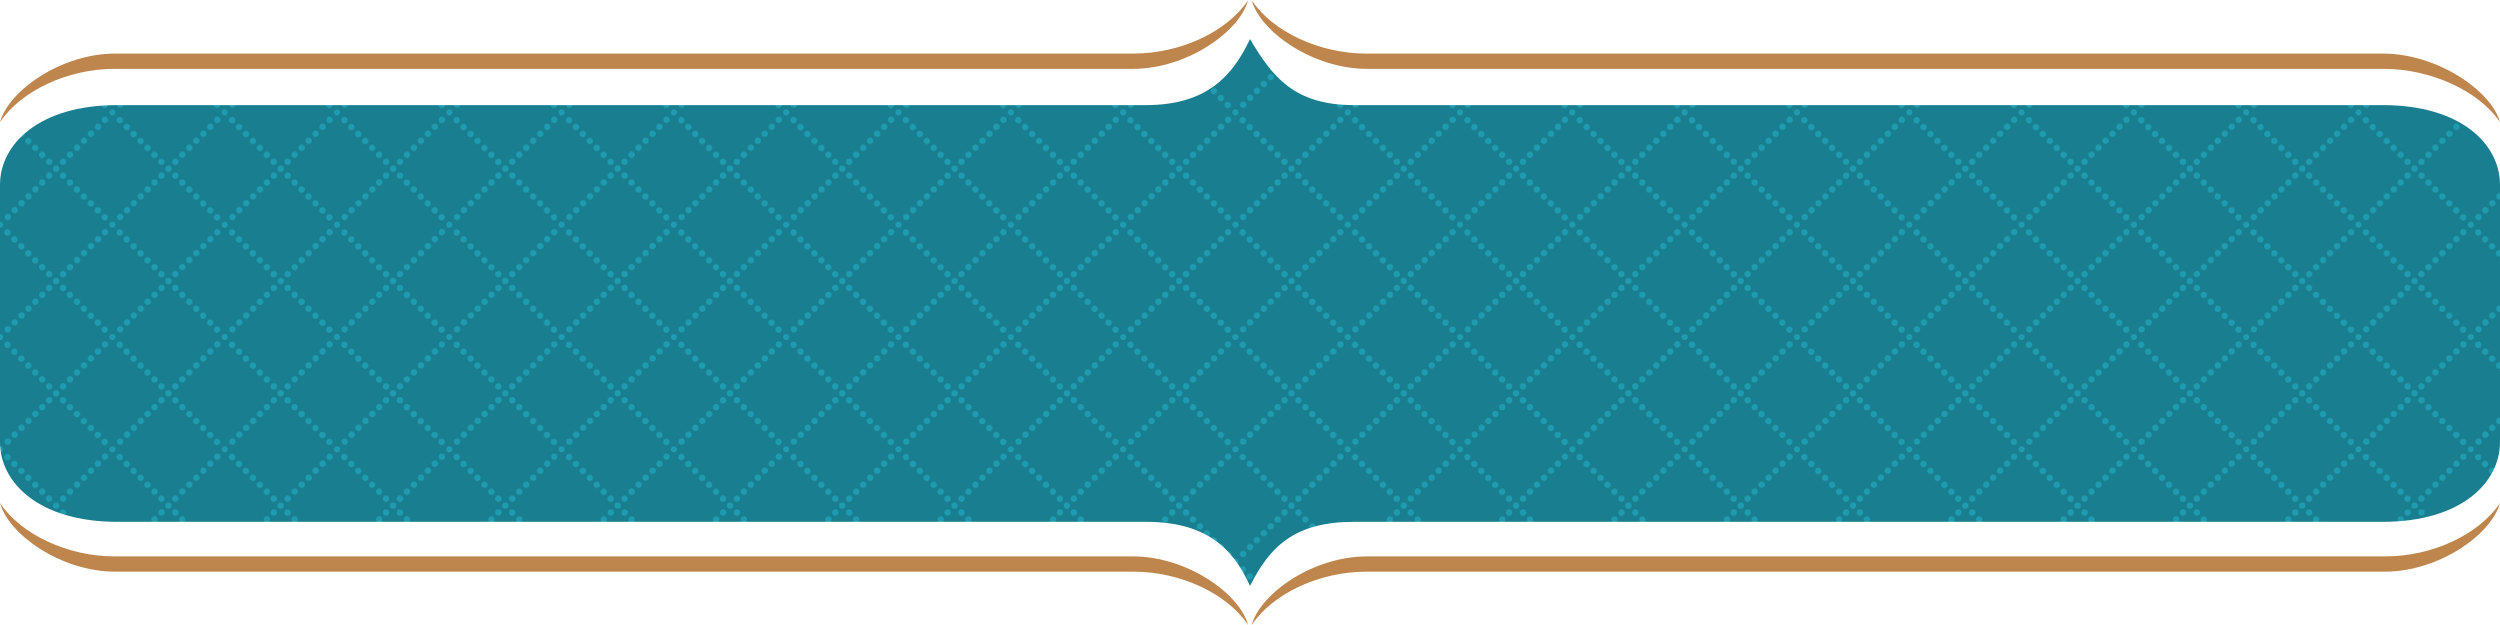
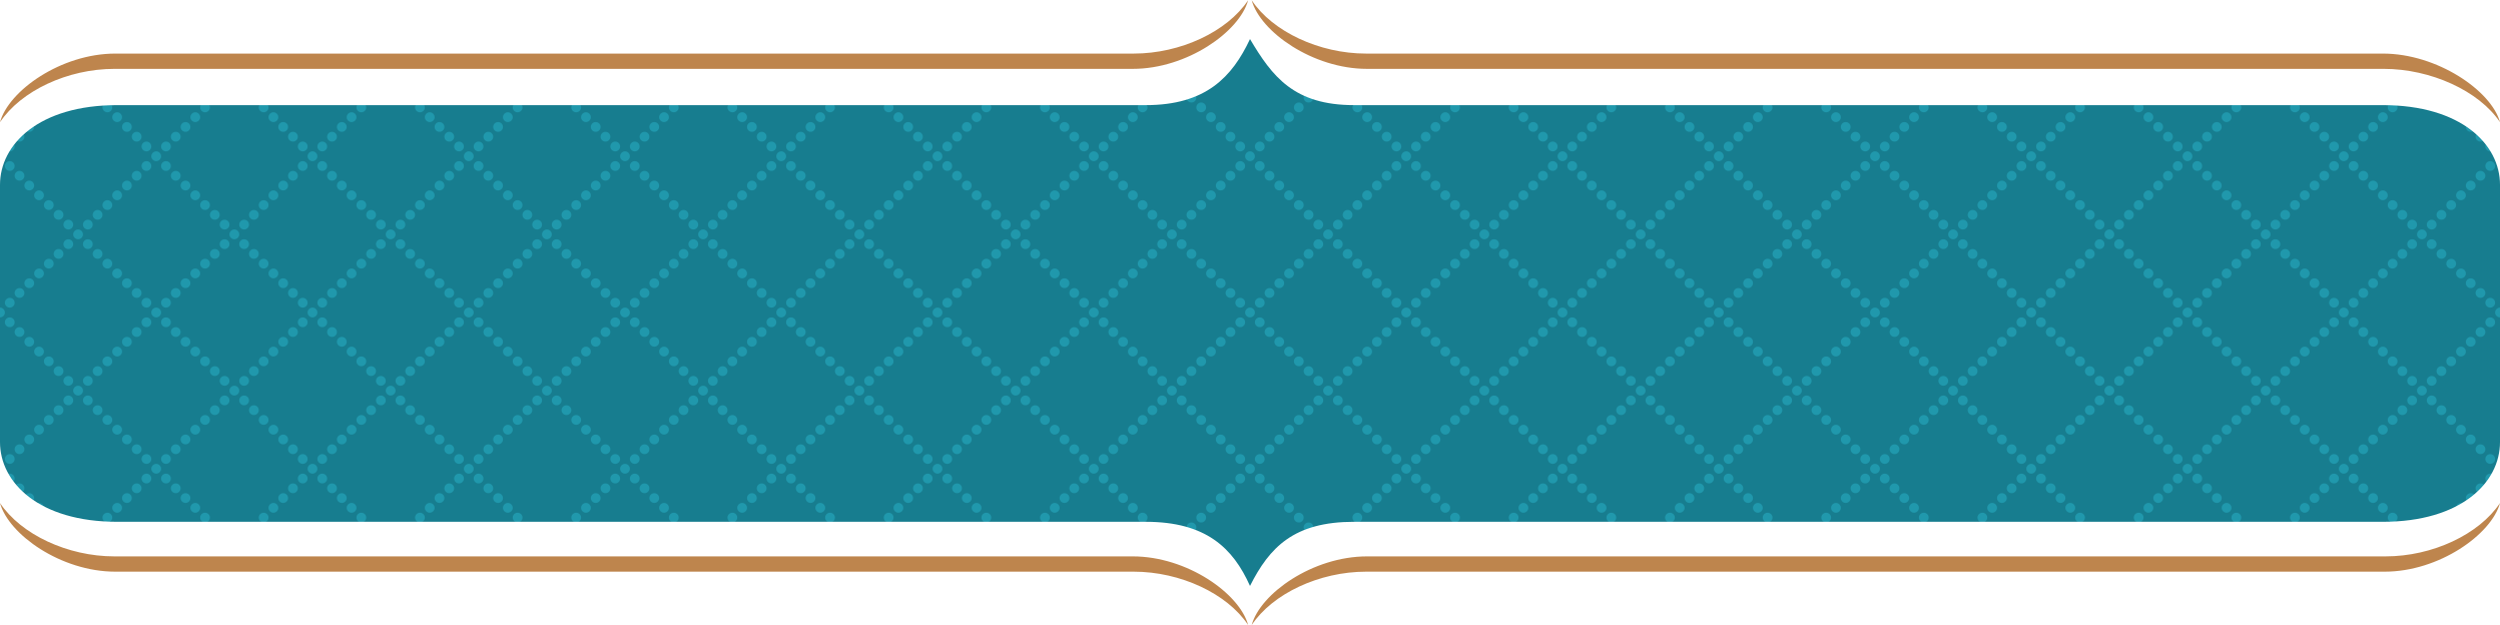
<svg xmlns="http://www.w3.org/2000/svg" fill-rule="evenodd" stroke-linejoin="round" stroke-miterlimit="2" clip-rule="evenodd" viewBox="0 0 512 128">
  <defs>
    <filter id="innershadow" x0="-50%" y0="-50%" width="200%" height="200%">
      <feGaussianBlur in="SourceAlpha" stdDeviation="8" result="blur" />
      <feOffset dy="0" dx="0" />
      <feComposite in2="SourceAlpha" operator="arithmetic" k2="-1" k3="1" result="shadowDiff" />
      <feFlood flood-color="black" flood-opacity="0.5" />
      <feComposite in2="shadowDiff" operator="in" />
      <feComposite in2="SourceGraphic" operator="over" />
    </filter>
    <pattern id="DiamondDots" patternUnits="userSpaceOnUse" x="0" y="0" width="23" height="23" viewBox="0 0 11.5 11.5">
      <path fill="none" d="M0 0h11.52v11.52H0z" />
      <clipPath id="a">
        <path d="M0 0h11.52v11.52H0z" />
      </clipPath>
      <g clip-path="url(#a)">
        <path fill="#197e8f" d="M0 0h11.52v11.52H0z" />
        <path fill="#1f9baf" d="             M5.416 5.775             c0-.182.148-.331.331-.331.182 0 .331.149.331.331 0 .183-.149.331-.331.331-.183 0-.331-.148-.331-.331             zM6.127 6.487             c0-.183.148-.331.331-.331.183 0 .331.148.331.331 0 .182-.148.33-.331.33-.183 0-.331-.148-.331-.33             zM6.126 5.065c0-.182.148-.33.331-.33.182 0 .331.148.331.33 0 .183-.149.331-.331.331-.183 0-.331-.148-.331-.331zM6.841 4.35c0-.183.149-.331.331-.331.183 0 .331.148.331.331 0 .182-.148.331-.331.331-.182 0-.331-.149-.331-.331zM7.557 3.634c0-.183.148-.331.331-.331.183 0 .331.148.331.331 0 .183-.148.331-.331.331-.183 0-.331-.148-.331-.331zM8.273 2.918c0-.182.148-.331.331-.331.182 0 .331.149.331.331 0 .183-.149.331-.331.331-.183 0-.331-.148-.331-.331zM8.989 2.203c0-.183.148-.331.331-.331.182 0 .33.148.33.331 0 .182-.148.331-.33.331-.183 0-.331-.149-.331-.331zM9.704 1.487c0-.183.149-.331.331-.331.183 0 .331.148.331.331 0 .182-.148.331-.331.331-.182 0-.331-.149-.331-.331zM10.42.771c0-.183.148-.331.331-.331.183 0 .331.148.331.331 0 .183-.148.331-.331.331-.183 0-.331-.148-.331-.331zM6.838 7.198c0-.183.148-.331.331-.331.183 0 .331.148.331.331 0 .182-.148.331-.331.331-.183 0-.331-.149-.331-.331zM7.549 7.909c0-.183.149-.331.331-.331.183 0 .331.148.331.331 0 .183-.148.331-.331.331-.182 0-.331-.148-.331-.331zM8.26 8.62c0-.183.149-.331.331-.331.183 0 .331.148.331.331 0 .183-.148.331-.331.331-.182 0-.331-.148-.331-.331zM8.972 9.331c0-.182.148-.331.331-.331.182 0 .33.149.33.331 0 .183-.148.331-.33.331-.183 0-.331-.148-.331-.331zM9.683 10.042c0-.182.148-.331.331-.331.182 0 .331.149.331.331 0 .183-.149.331-.331.331-.183 0-.331-.148-.331-.331zM10.394 10.754c0-.183.148-.331.331-.331.183 0 .331.148.331.331 0 .182-.148.33-.331.33-.183 0-.331-.148-.331-.33zM4.707 6.484c0-.182.148-.331.331-.331.182 0 .331.149.331.331 0 .183-.149.331-.331.331-.183 0-.331-.148-.331-.331zM4 7.191c0-.183.149-.331.331-.331.183 0 .331.148.331.331 0 .182-.148.331-.331.331-.182 0-.331-.149-.331-.331zM3.294 7.897c0-.183.148-.331.331-.331.183 0 .331.148.331.331 0 .183-.148.331-.331.331-.183 0-.331-.148-.331-.331zM2.588 8.604c0-.183.148-.331.331-.331.182 0 .331.148.331.331 0 .182-.149.33-.331.33-.183 0-.331-.148-.331-.33zM1.881 9.31c0-.183.149-.331.331-.331.183 0 .331.148.331.331 0 .183-.148.331-.331.331-.182 0-.331-.148-.331-.331zM1.175 10.016c0-.182.148-.331.331-.331.182 0 .331.149.331.331 0 .183-.149.331-.331.331-.183 0-.331-.148-.331-.331zM.468 10.723c0-.183.149-.331.331-.331.183 0 .331.148.331.331 0 .182-.148.331-.331.331-.182 0-.331-.149-.331-.331zM-.331 11.52c0-.183.148-.331.331-.331.183 0 .331.148.331.331 0 .183-.148.331-.331.331-.183 0-.331-.148-.331-.331zM11.189 11.52c0-.183.148-.331.331-.331.183 0 .331.148.331.331 0 .183-.148.331-.331.331-.183 0-.331-.148-.331-.331zM11.189 0c0-.183.148-.331.331-.331.183 0 .331.148.331.331 0 .183-.148.331-.331.331-.183 0-.331-.148-.331-.331zM.433.805c0-.183.149-.331.331-.331.183 0 .331.148.331.331 0 .182-.148.331-.331.331-.182 0-.331-.149-.331-.331zM-.331 0c0-.183.148-.331.331-.331.183 0 .331.148.331.331C.331.183.183.331 0 .331-.183.331-.331.183-.331 0zM1.144 1.516c0-.183.148-.331.331-.331.183 0 .331.148.331.331 0 .182-.148.331-.331.331-.183 0-.331-.149-.331-.331zM1.855 2.226c0-.182.148-.33.331-.33.183 0 .331.148.331.33 0 .183-.148.331-.331.331-.183 0-.331-.148-.331-.331zM2.566 2.937c0-.182.148-.331.331-.331.183 0 .331.149.331.331 0 .183-.148.331-.331.331-.183 0-.331-.148-.331-.331zM3.277 3.648c0-.182.148-.331.331-.331.183 0 .331.149.331.331 0 .183-.148.331-.331.331-.183 0-.331-.148-.331-.331zM3.988 4.359c0-.182.148-.331.331-.331.183 0 .331.149.331.331 0 .183-.148.331-.331.331-.183 0-.331-.148-.331-.331zM4.699 5.07c0-.182.148-.331.331-.331.183 0 .331.149.331.331 0 .183-.148.331-.331.331-.183 0-.331-.148-.331-.331z" />
      </g>
    </pattern>
+     <pattern id="DiamondDots2" patternUnits="userSpaceOnUse" x="50%" y="50%" width="32" height="32" viewBox="0 0 32 32">
+       <path fill="#177d8f" d="M0 0h32v32H0z" />
+       <g fill="#2098ac">
+         <circle cx="18" cy="18" r="1" />
+         <circle cx="20" cy="20" r="1" />
+         <circle cx="22" cy="22" r="1" />
+         <circle cx="24" cy="24" r="1" />
+         <circle cx="26" cy="26" r="1" />
+         <circle cx="28" cy="28" r="1" />
+         <circle cx="30" cy="30" r="1" />
+         <path d="M32 32h-1c0-.552.448-1 1-1v1z" />
+         <circle cx="14" cy="18" r="1" />
+         <circle cx="12" cy="20" r="1" />
+         <circle cx="10" cy="22" r="1" />
+         <circle cx="8" cy="24" r="1" />
+         <circle cx="6" cy="26" r="1" />
+         <circle cx="4" cy="28" r="1" />
+         <circle cx="2" cy="30" r="1" />
+         <path d="M0 31c.552 0 1 .448 1 1H0v-1z" />
+         <circle cx="18" cy="14" r="1" />
+         <circle cx="20" cy="12" r="1" />
+         <circle cx="22" cy="10" r="1" />
+         <circle cx="24" cy="8" r="1" />
+         <circle cx="26" cy="6" r="1" />
+         <circle cx="28" cy="4" r="1" />
+         <circle cx="30" cy="2" r="1" />
+         <path d="M32 0v1c-.552 0-1-.448-1-1h1z" />
+         <circle cx="14" cy="14" r="1" />
+         <circle cx="12" cy="12" r="1" />
+         <circle cx="10" cy="10" r="1" />
+         <circle cx="8" cy="8" r="1" />
+         <circle cx="6" cy="6" r="1" />
+         <circle cx="4" cy="4" r="1" />
+         <circle cx="2" cy="2" r="1" />
+         <path d="M1 0C1 .552.552 1 0 1V0h1z" />
+         <circle cx="16" cy="16" r="1" />
+       </g>
+     </pattern>
  </defs>
  <path fill="#be854d" fill-rule="nonzero" d="M279.97 113.949h208.603c9.566 0 19.135-4.488 23.428-10.928-1.754 6.44-12.496 14.057-23.623 14.057H279.775c-9.565 0-19.131 4.484-23.426 10.922 1.756-6.438 12.494-14.051 23.621-14.051m-47.976 0H23.423c-9.562 0-19.127-4.488-23.424-10.928 1.758 6.44 12.492 14.057 23.619 14.057h208.571c9.567 0 19.137 4.484 23.428 10.922-1.754-6.438-12.496-14.051-23.623-14.051m47.976-99.847h208.244c9.562 0 19.49 4.488 23.787 10.928-1.758-6.44-12.855-14.057-23.982-14.057H279.775c-9.567 0-19.137-4.484-23.428-10.922 1.754 6.438 12.496 14.051 23.623 14.051m-47.976 0H23.427c-9.566 0-19.135 4.488-23.428 10.928 1.754-6.44 12.496-14.057 23.623-14.057h208.567c9.565 0 19.131-4.484 23.426-10.922-1.756 6.438-12.494 14.051-23.621 14.051" />
-   <path fill="url(#DiamondDots)" fill-rule="nonzero" d="M512 90.535c0 8.334-7.999 16.334-24 16.334H277.315c-12.332 0-17.309 5.198-21.315 13.131-3.483-7.775-9.02-13.131-21.351-13.131H24c-16 0-24-8-24-16.334V37.86c0-8.334 8-16.333 24-16.333h210.649C246.98 21.527 252.361 15.742 256 8c4.547 7.658 8.983 13.527 21.315 13.527H488c16.001 0 24.001 7.999 24.001 16.333L512 90.535z" />
+   <path fill="url(#DiamondDots2)" fill-rule="nonzero" d="M512 90.535c0 8.334-7.999 16.334-24 16.334H277.315c-12.332 0-17.309 5.198-21.315 13.131-3.483-7.775-9.02-13.131-21.351-13.131H24c-16 0-24-8-24-16.334V37.86c0-8.334 8-16.333 24-16.333h210.649C246.98 21.527 252.361 15.742 256 8c4.547 7.658 8.983 13.527 21.315 13.527H488c16.001 0 24.001 7.999 24.001 16.333L512 90.535z" />
</svg>
